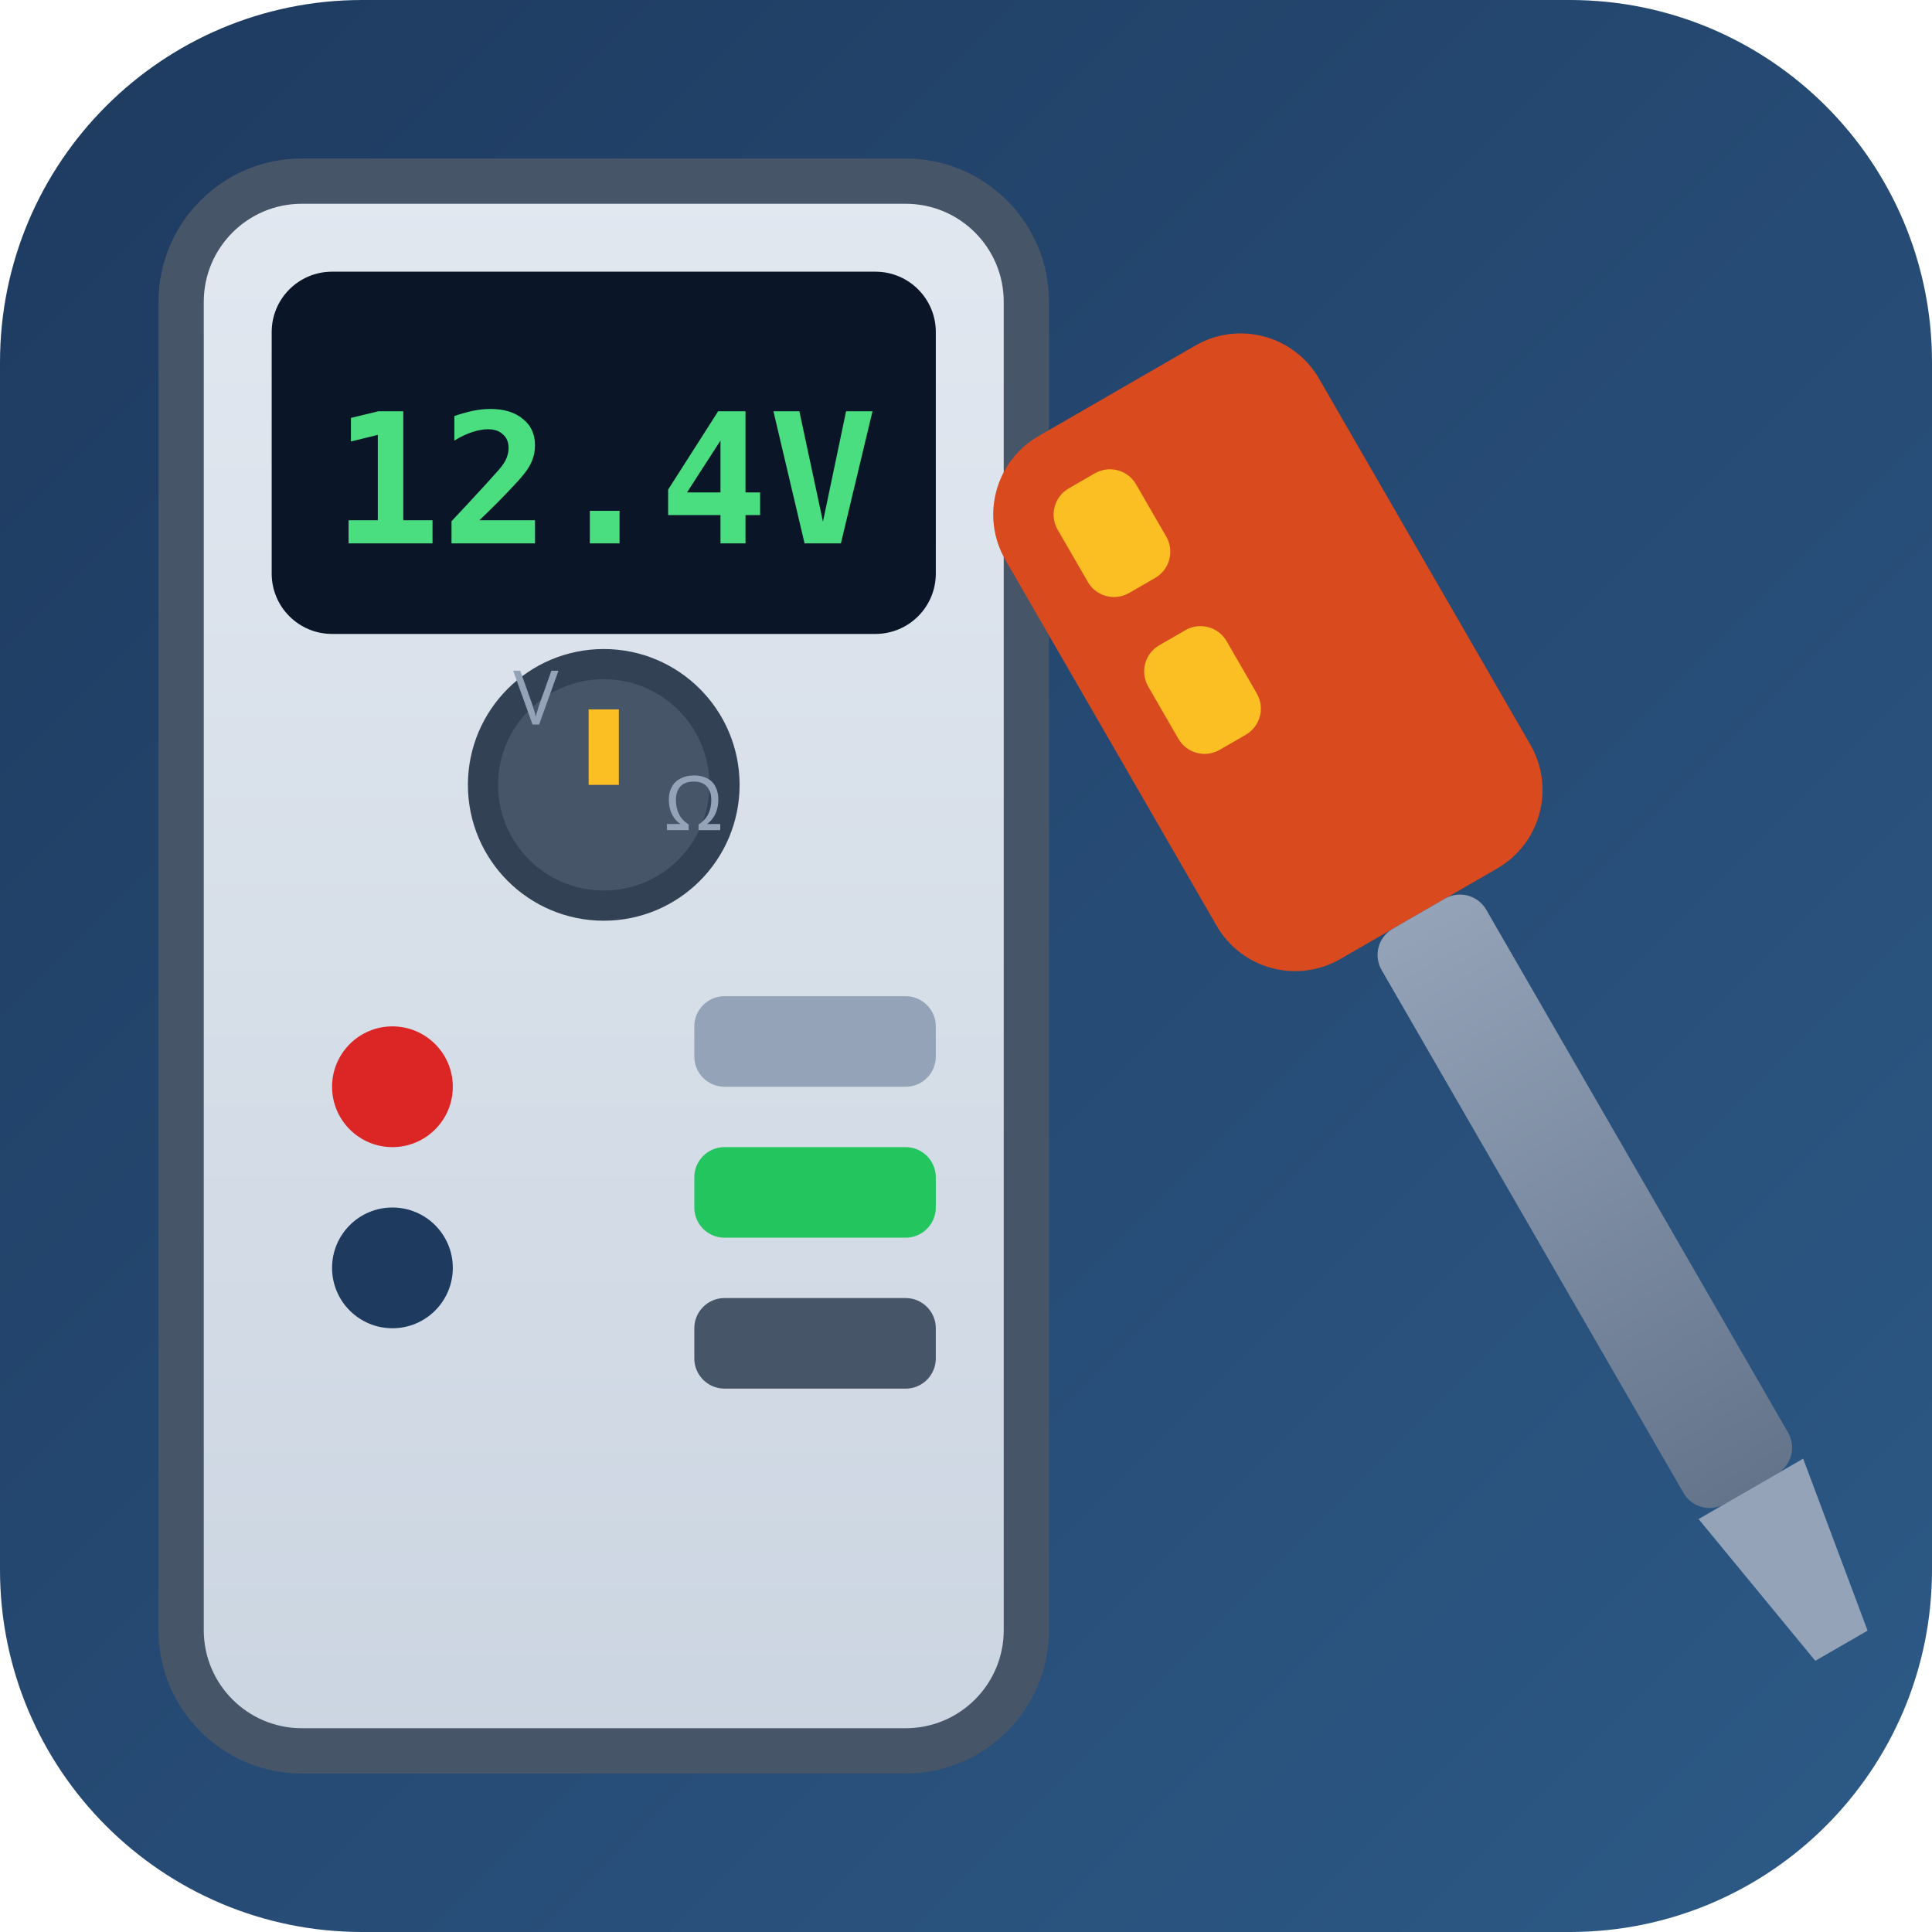
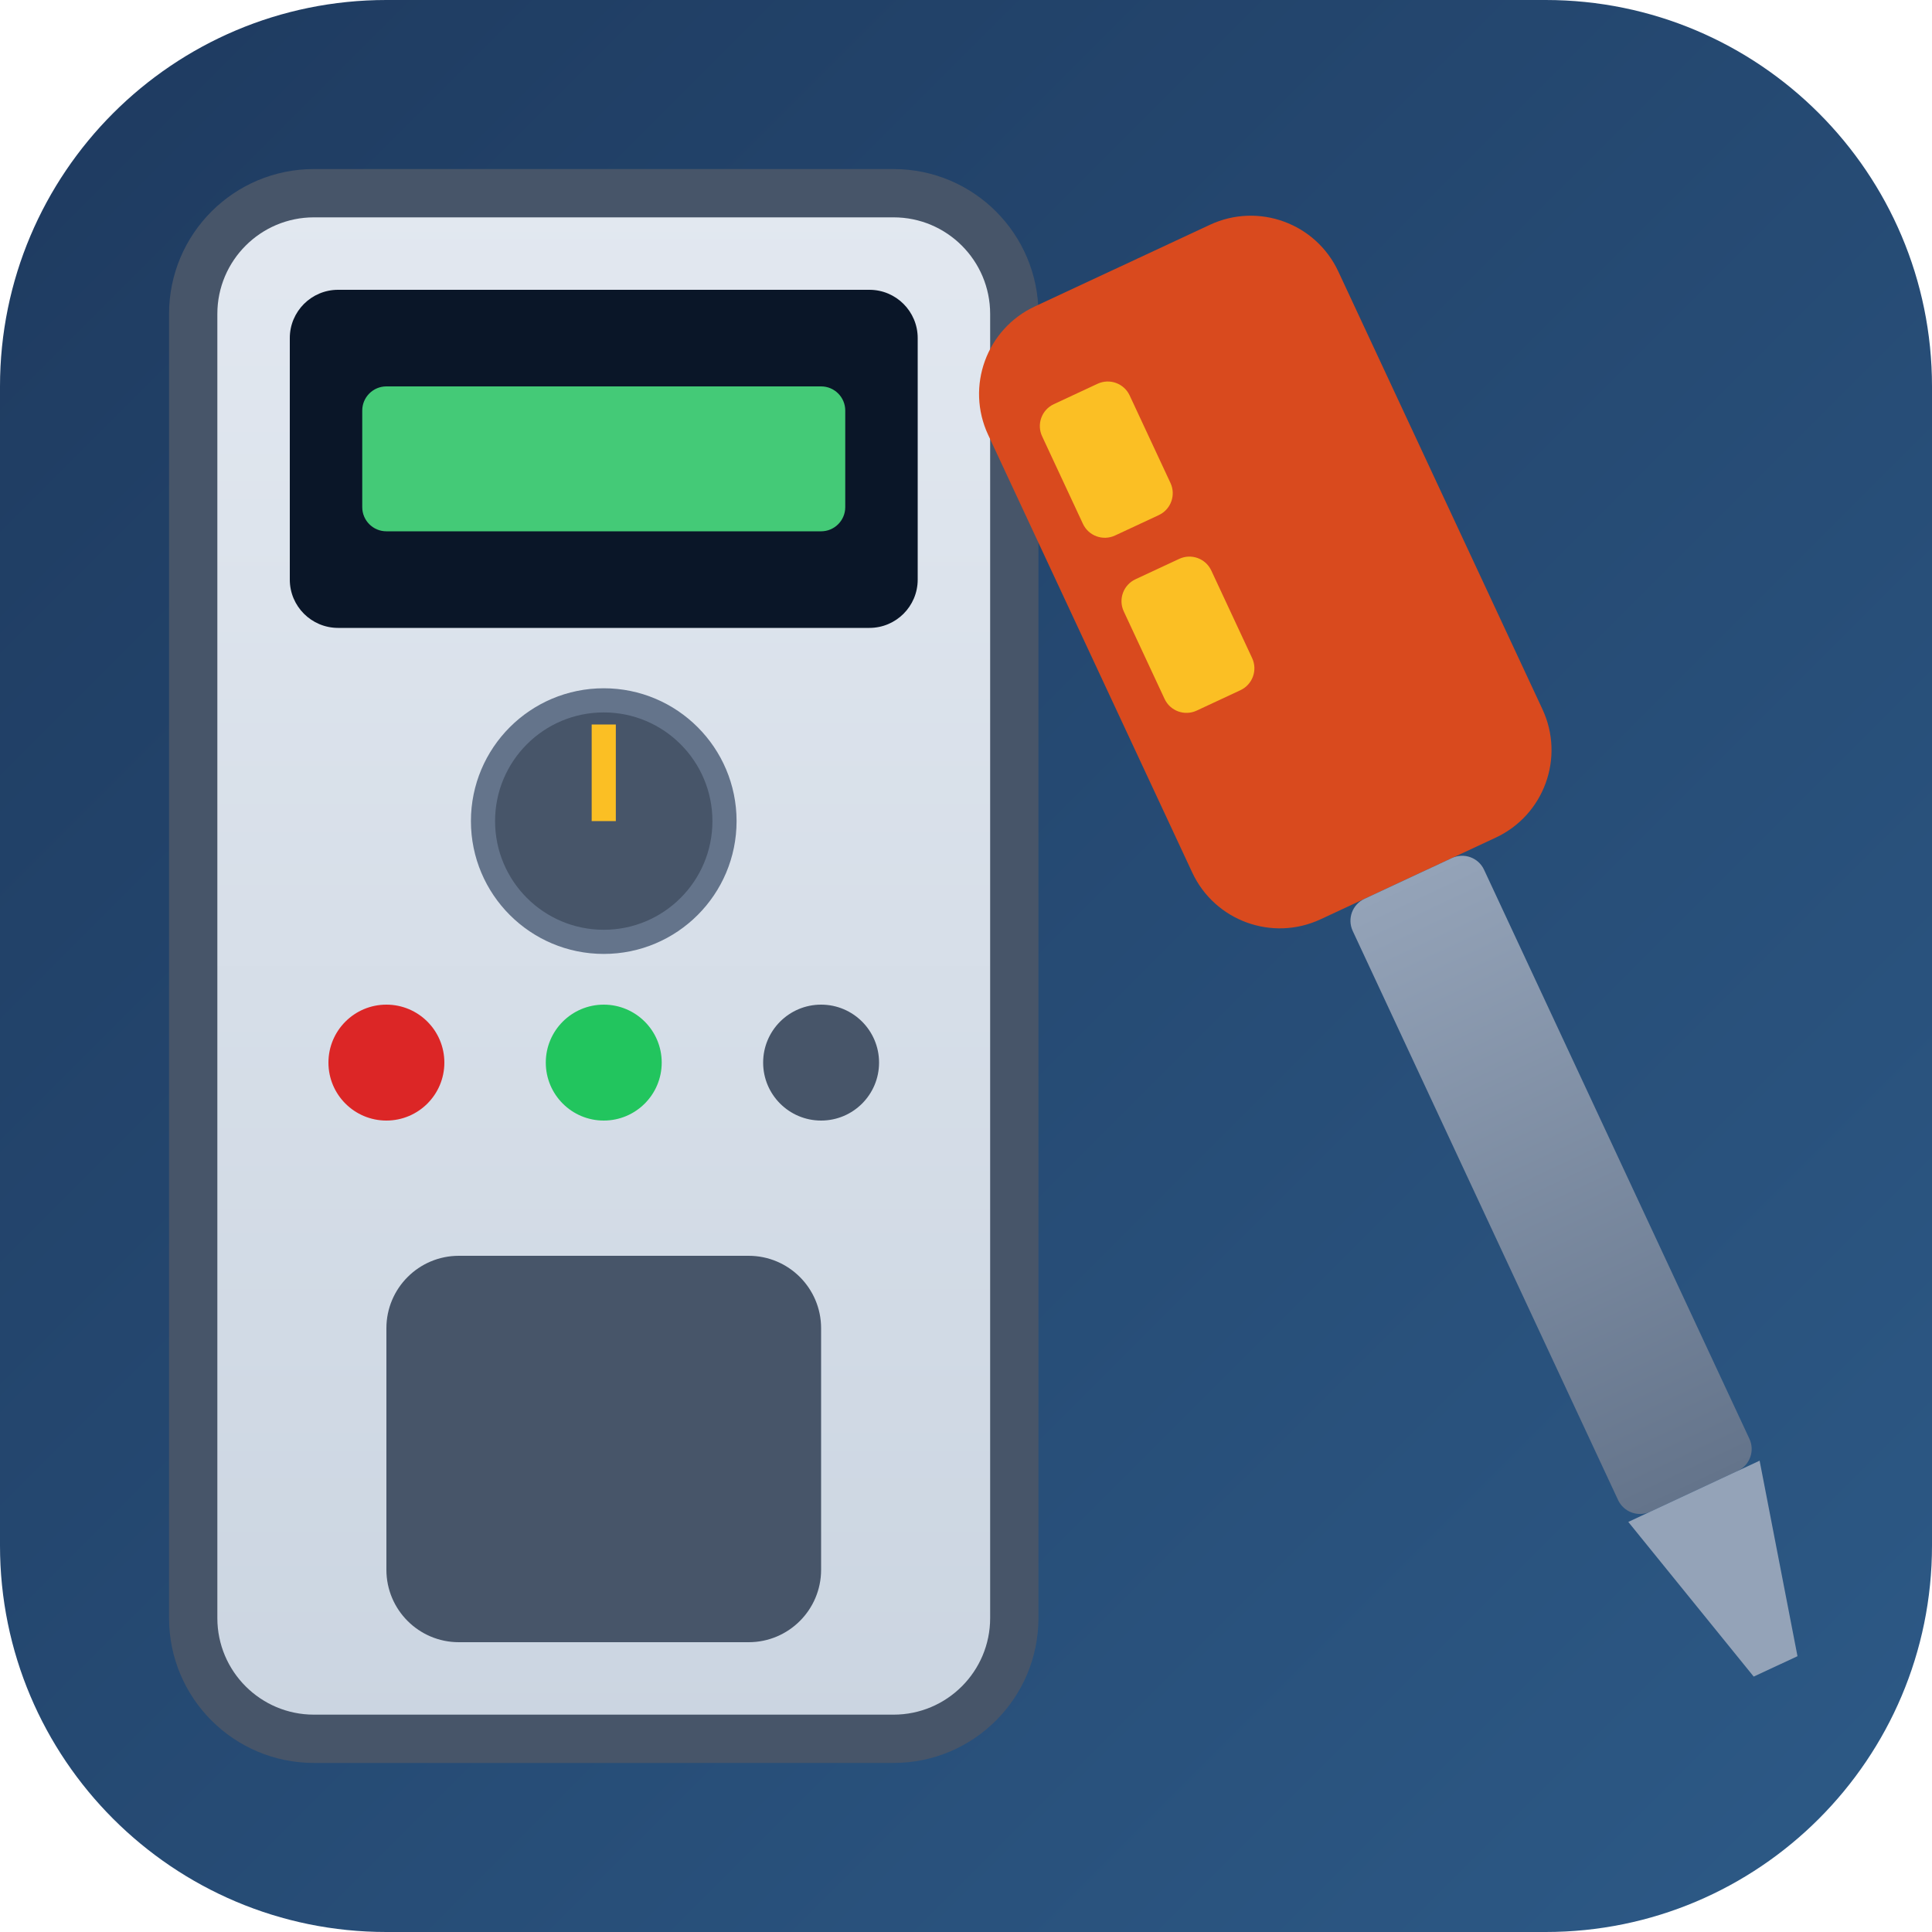
- <svg xmlns="http://www.w3.org/2000/svg" viewBox="0 0 64 64" width="64" height="64">
+ <svg xmlns="http://www.w3.org/2000/svg" viewBox="0 0 40 40" width="40" height="40" fill="none">
  <defs>
-     <linearGradient id="lg1" x1="0%" y1="0%" x2="100%" y2="100%">
+     <linearGradient id="logoGrad" x1="0%" y1="0%" x2="100%" y2="100%">
      <stop offset="0%" style="stop-color:#1e3a5f" />
      <stop offset="100%" style="stop-color:#2d5a87" />
    </linearGradient>
-     <linearGradient id="scr" x1="0%" y1="0%" x2="0%" y2="100%">
+     <linearGradient id="scrL" x1="0%" y1="0%" x2="0%" y2="100%">
      <stop offset="0%" style="stop-color:#94a3b8" />
      <stop offset="100%" style="stop-color:#64748b" />
    </linearGradient>
-     <linearGradient id="mm" x1="0%" y1="0%" x2="0%" y2="100%">
+     <linearGradient id="mmL" x1="0%" y1="0%" x2="0%" y2="100%">
      <stop offset="0%" style="stop-color:#e2e8f0" />
      <stop offset="100%" style="stop-color:#cbd5e1" />
    </linearGradient>
  </defs>
-   <rect width="64" height="64" rx="12" fill="url(#lg1)" />
-   <rect x="6" y="6" width="28" height="52" rx="4" fill="url(#mm)" stroke="#475569" stroke-width="1.5" />
-   <rect x="9" y="9" width="22" height="12" rx="2" fill="#0a1628" />
-   <text x="11" y="18" font-family="monospace" font-size="6" fill="#4ade80" font-weight="bold">12.4V</text>
-   <circle cx="20" cy="26" r="4" fill="#475569" stroke="#334155" stroke-width="1" />
-   <line x1="20" y1="23.5" x2="20" y2="26" stroke="#fbbf24" stroke-width="1" />
-   <text x="17" y="24" font-family="sans-serif" font-size="2.5" fill="#94a3b8">V</text>
-   <text x="22" y="27.5" font-family="sans-serif" font-size="2.5" fill="#94a3b8">Ω</text>
-   <circle cx="13" cy="36" r="2" fill="#dc2626" />
-   <circle cx="13" cy="42" r="2" fill="#1e3a5f" />
-   <rect x="23" y="33" width="8" height="3" rx="1" fill="#94a3b8" />
-   <rect x="23" y="38" width="8" height="3" rx="1" fill="#22c55e" />
-   <rect x="23" y="43" width="8" height="3" rx="1" fill="#475569" />
-   <g transform="rotate(-30, 48, 32)">
-     <rect x="42" y="10" width="12" height="20" rx="3" fill="#d94a1e" />
-     <rect x="44" y="12" width="3" height="4" rx="1" fill="#fbbf24" />
-     <rect x="44" y="18" width="3" height="4" rx="1" fill="#fbbf24" />
-     <rect x="46" y="30" width="4" height="22" rx="1" fill="url(#scr)" />
-     <polygon points="46,52 50,52 49,58 47,58" fill="#94a3b8" />
+   <rect width="40" height="40" rx="8" fill="url(#logoGrad)" />
+   <rect x="4" y="4" width="17" height="32" rx="2.5" fill="url(#mmL)" stroke="#475569" stroke-width="1" />
+   <rect x="6" y="6" width="13" height="7" rx="1" fill="#0a1628" />
+   <rect x="7.5" y="8" width="10" height="3" rx="0.5" fill="#4ade80" opacity="0.9" />
+   <circle cx="12.5" cy="17" r="2.5" fill="#475569" stroke="#64748b" stroke-width="0.5" />
+   <line x1="12.5" y1="15" x2="12.5" y2="17" stroke="#fbbf24" stroke-width="0.5" />
+   <circle cx="8" cy="22" r="1.2" fill="#dc2626" />
+   <circle cx="12.5" cy="22" r="1.2" fill="#22c55e" />
+   <circle cx="17" cy="22" r="1.2" fill="#475569" />
+   <rect x="8" y="26" width="9" height="8" rx="1.5" fill="#475569" />
+   <g transform="rotate(-25, 30, 20)">
+     <rect x="26" y="4" width="8" height="14" rx="2" fill="#d94a1e" />
+     <rect x="27" y="6" width="2" height="3" rx="0.5" fill="#fbbf24" />
+     <rect x="27" y="10" width="2" height="3" rx="0.5" fill="#fbbf24" />
+     <rect x="28.5" y="18" width="3" height="14" rx="0.5" fill="url(#scrL)" />
+     <polygon points="28.5,32 31.5,32 30.5,36 29.5,36" fill="#94a3b8" />
  </g>
</svg>
